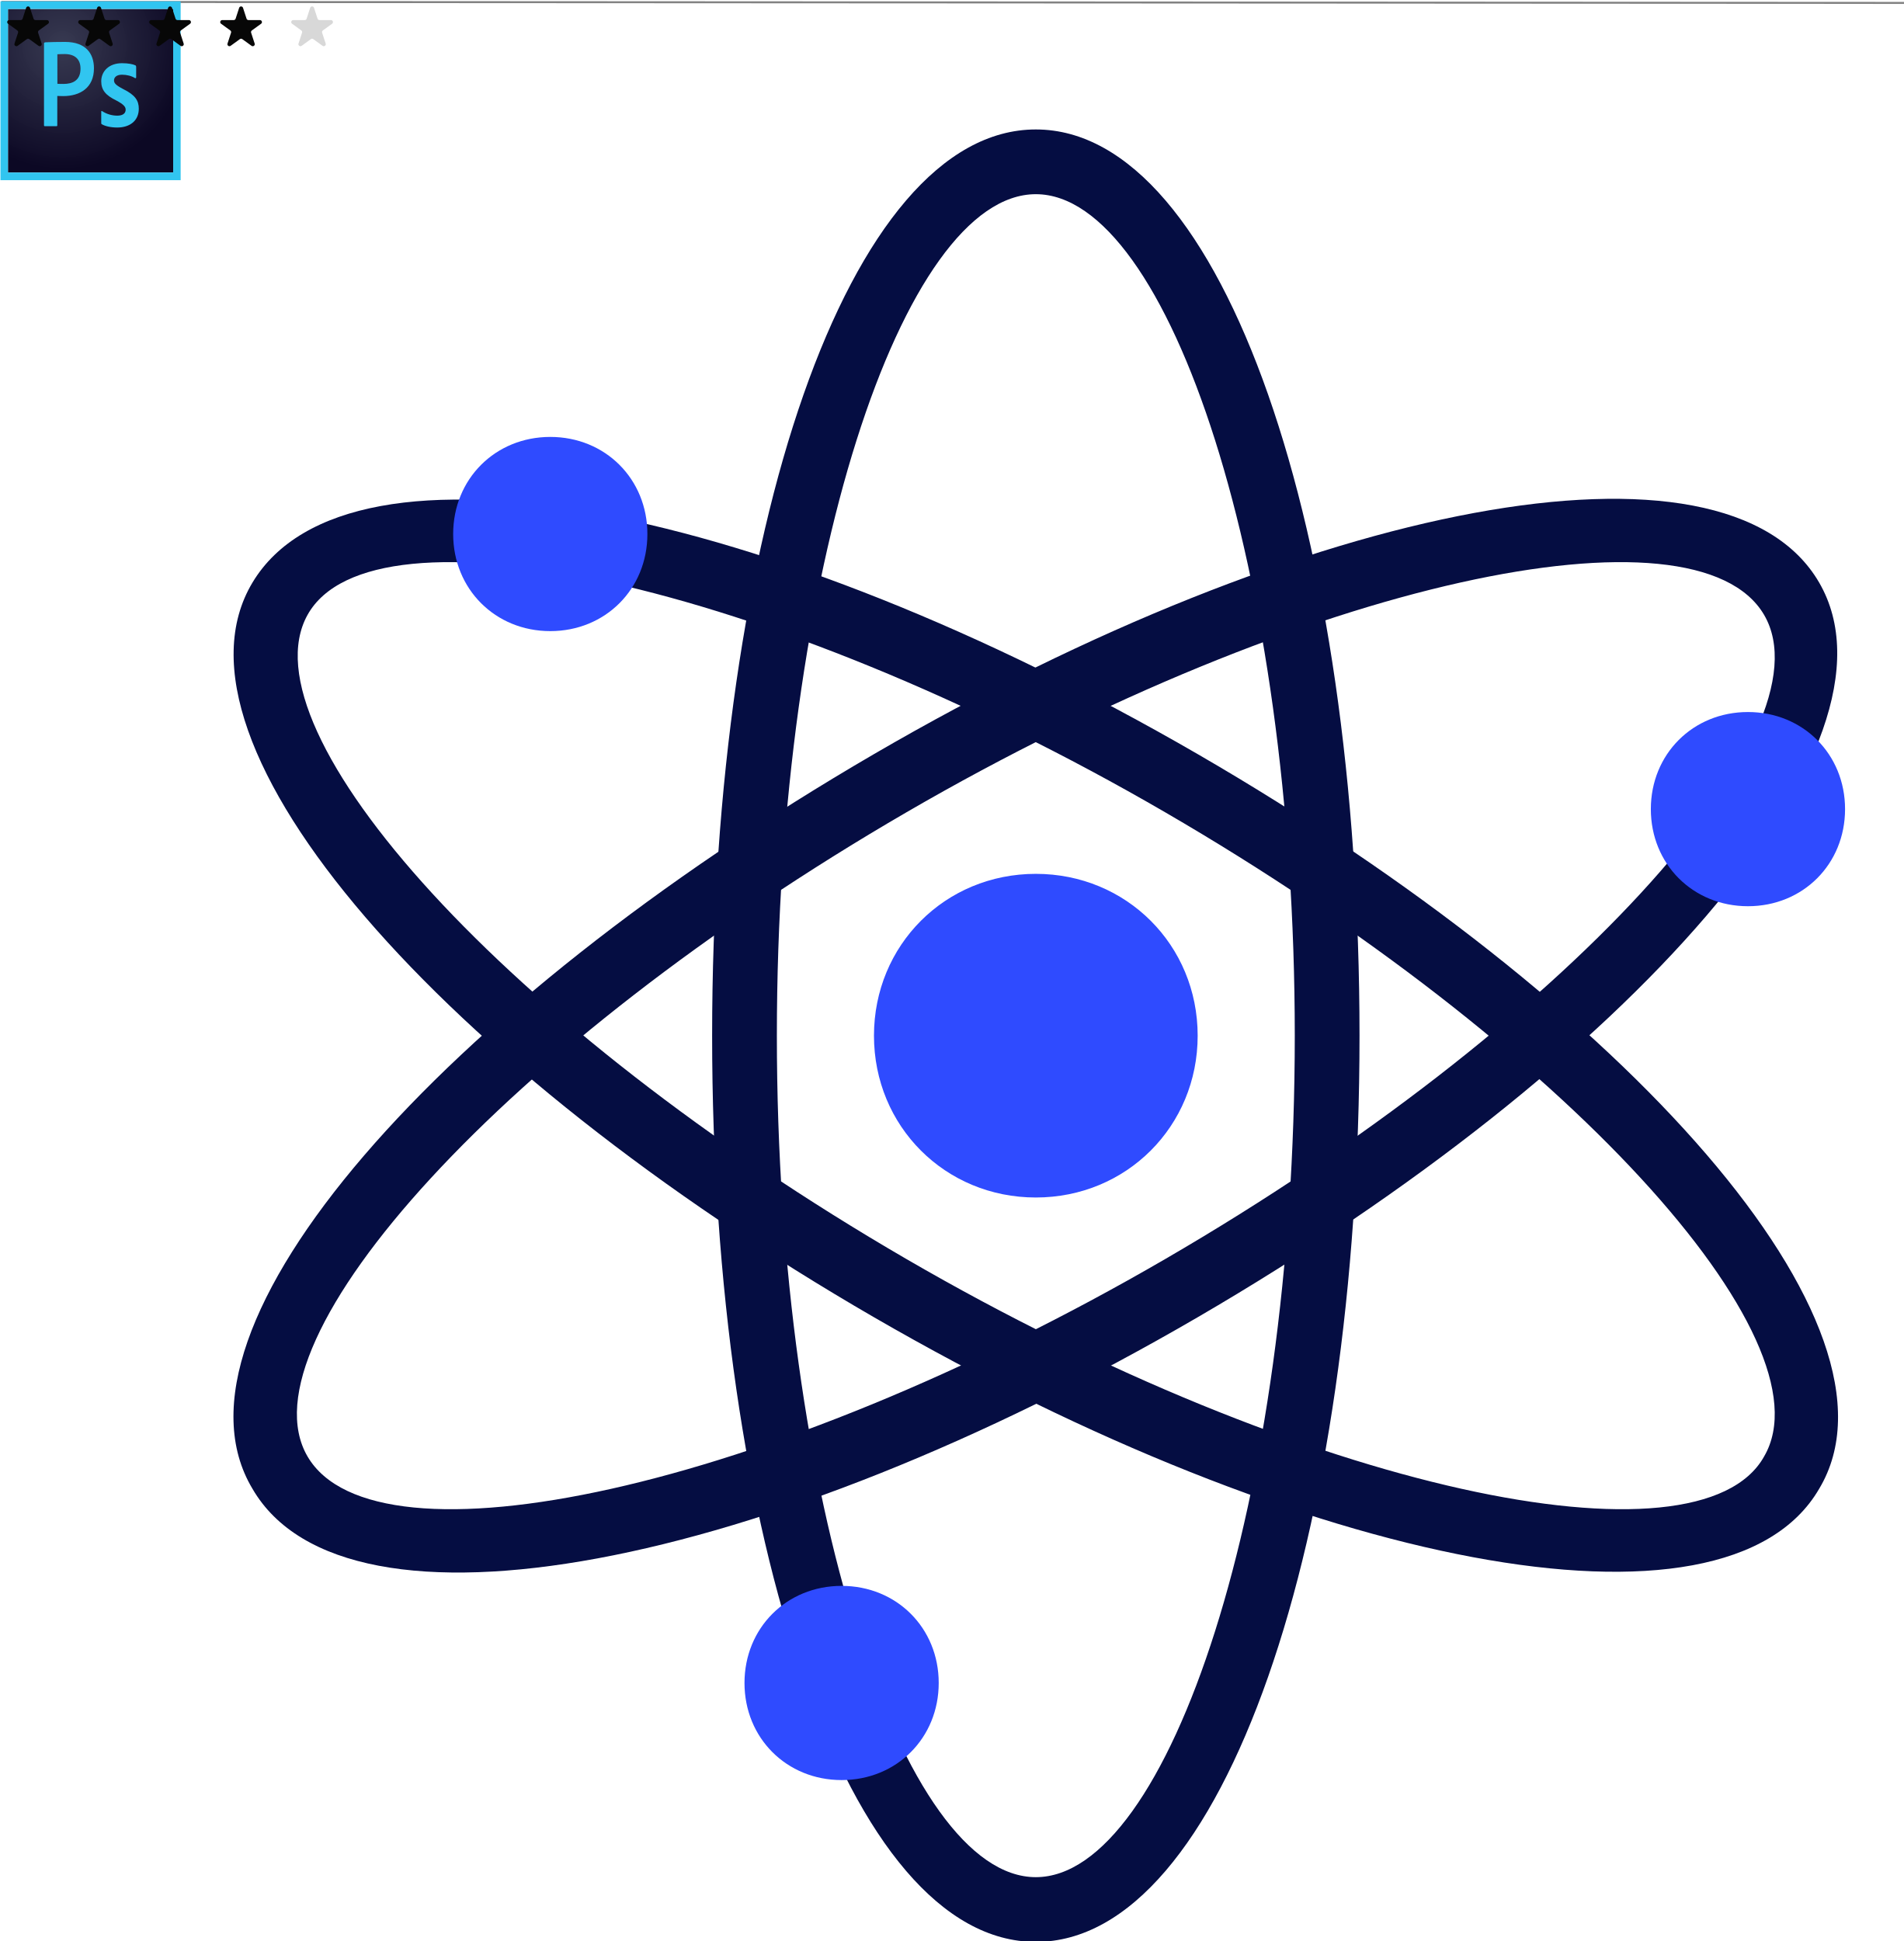
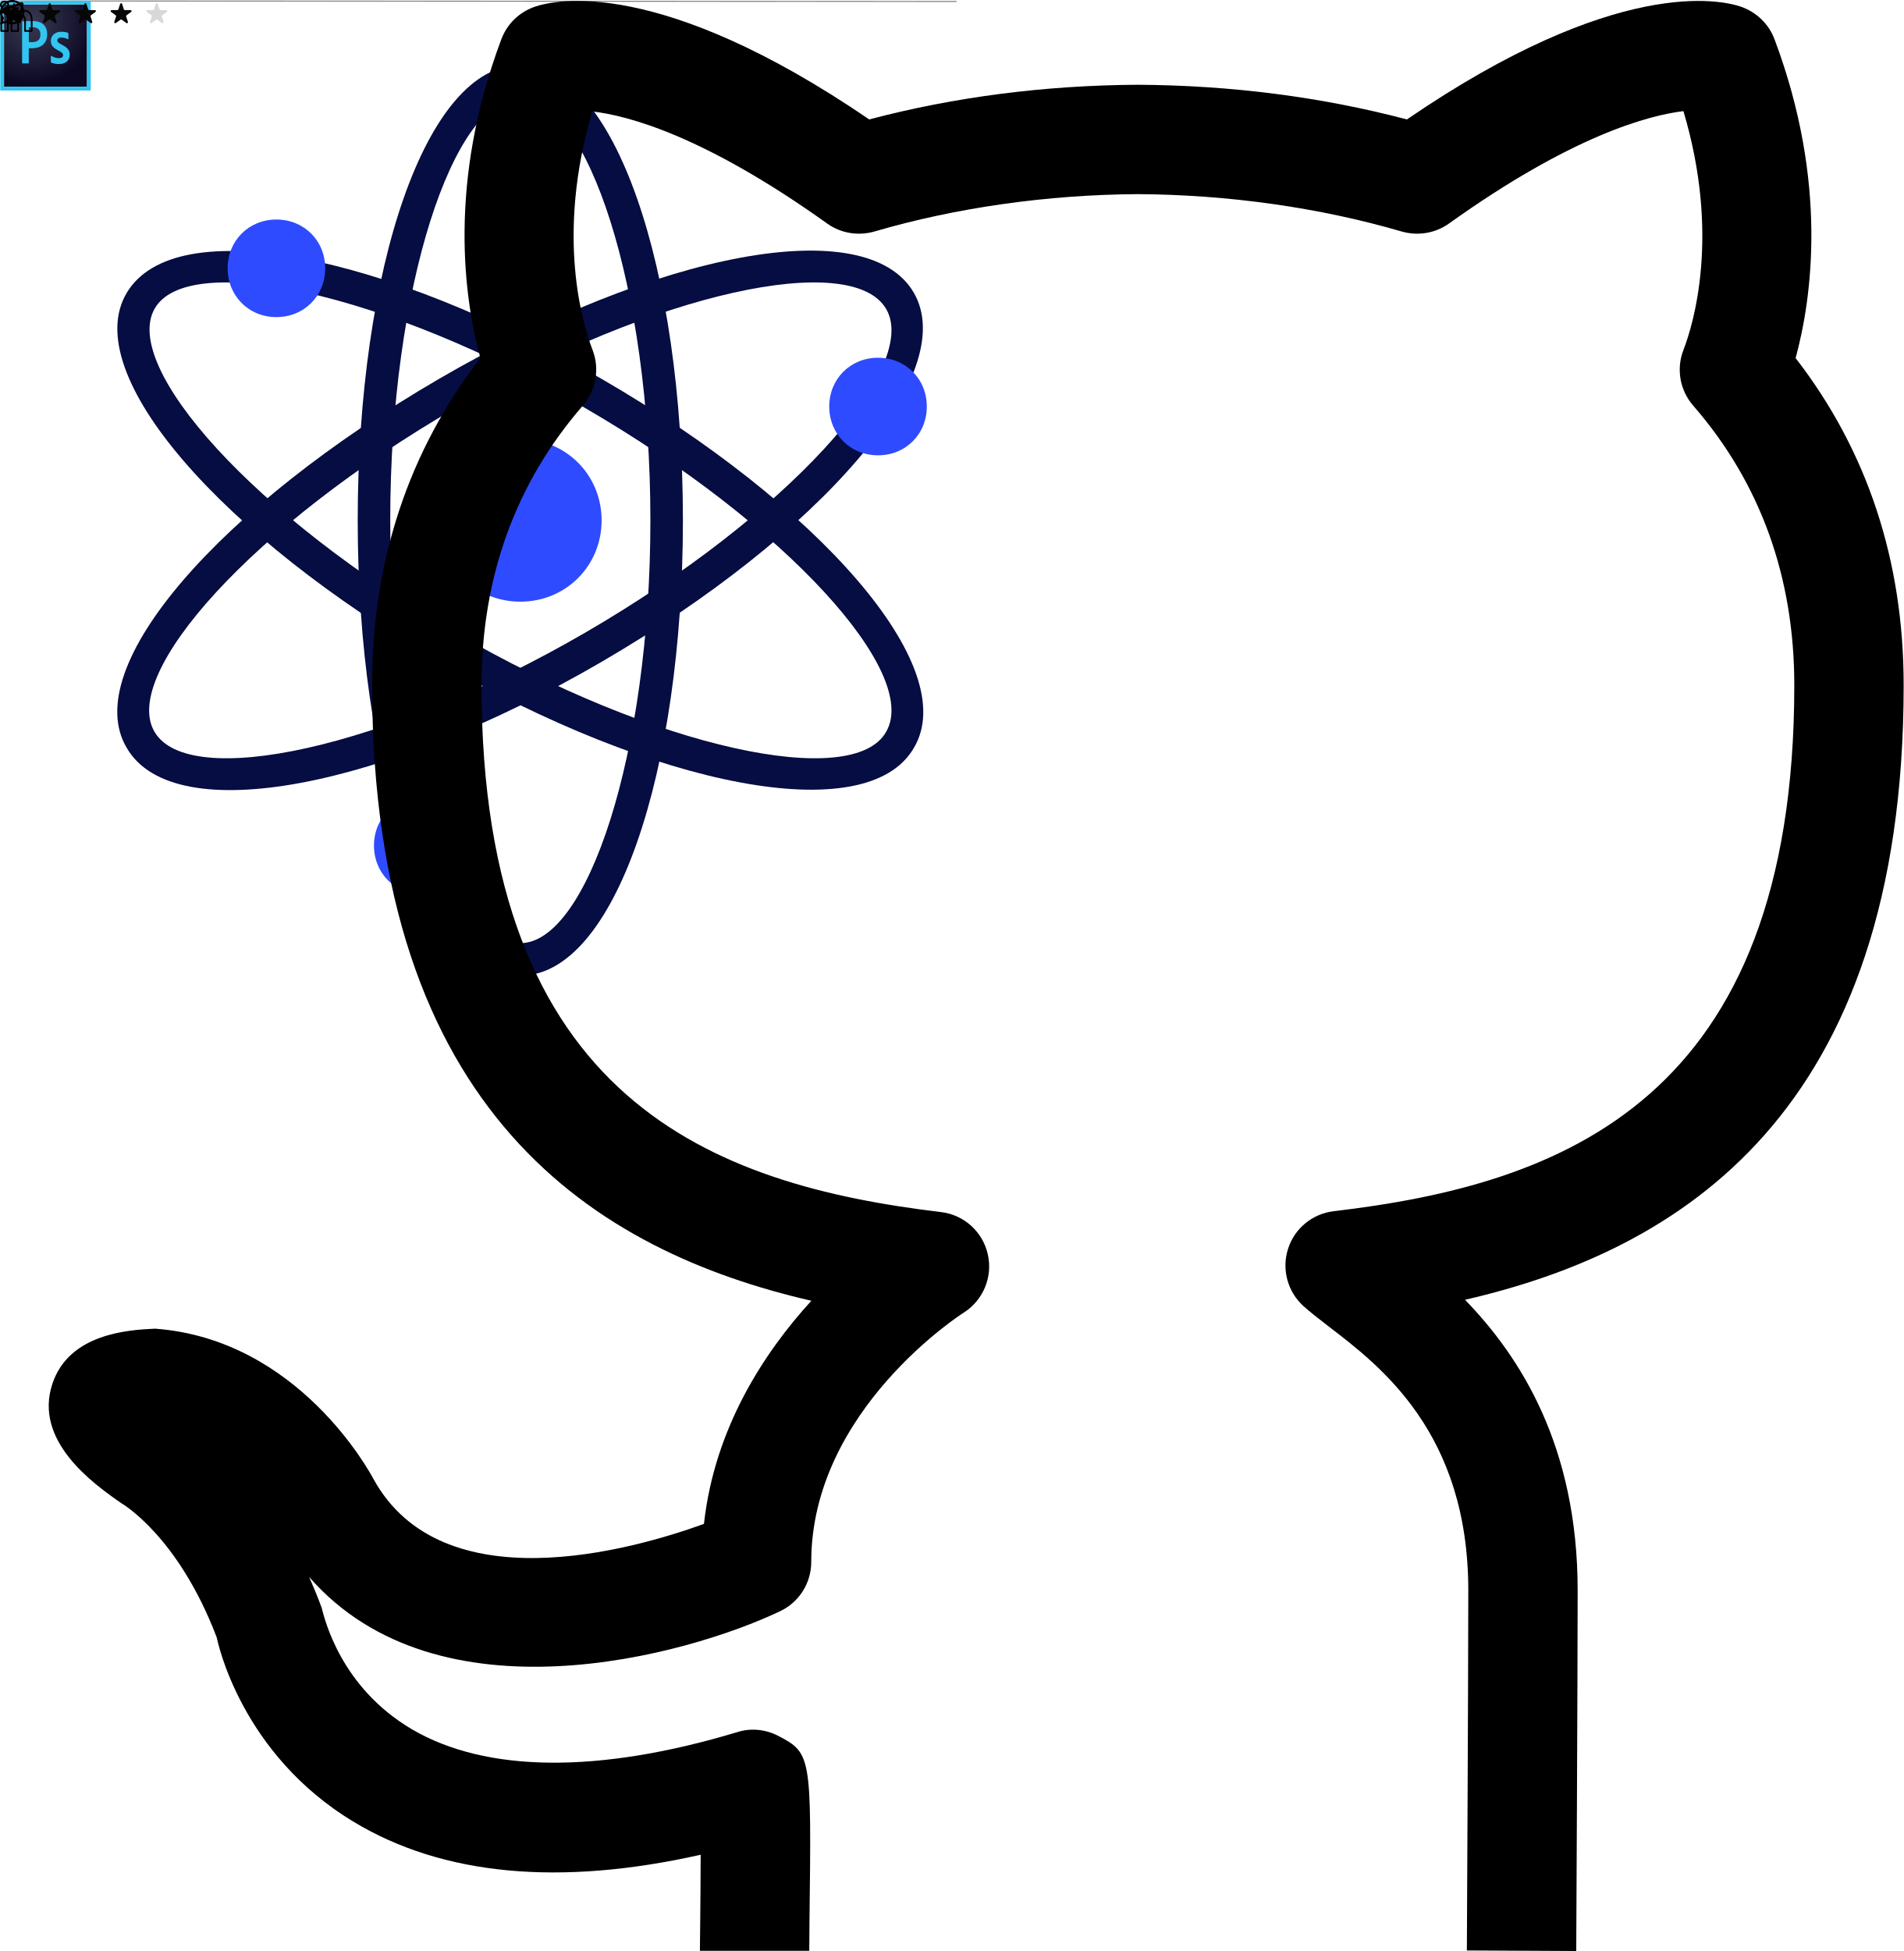
<svg xmlns="http://www.w3.org/2000/svg">
  <g id="logo">
    <path d="M512 960c-92.8 0-160-200-160-448S419.2 64 512 64s160 200 160 448-67.2 448-160 448z m0-32c65.6 0 128-185.6 128-416S577.6 96 512 96s-128 185.6-128 416 62.4 416 128 416z" fill="#050D42" />
    <path d="M124.8 736c-48-80 92.8-238.4 307.2-363.2S852.8 208 899.2 288 806.4 526.4 592 651.2 171.2 816 124.8 736z m27.2-16c33.6 57.6 225.6 17.6 424-97.6S905.6 361.6 872 304 646.4 286.4 448 401.6 118.4 662.4 152 720z" fill="#050D42" />
    <path d="M899.2 736c-46.4 80-254.4 38.4-467.2-84.8S76.8 368 124.8 288s254.4-38.4 467.2 84.8S947.2 656 899.2 736z m-27.2-16c33.6-57.6-97.6-203.2-296-318.4S184 246.4 152 304 249.6 507.2 448 622.4s392 155.2 424 97.6z" fill="#050D42" />
    <path d="M512 592c-44.8 0-80-35.2-80-80s35.2-80 80-80 80 35.2 80 80-35.2 80-80 80zM272 312c-27.2 0-48-20.8-48-48s20.8-48 48-48 48 20.8 48 48-20.8 48-48 48zM416 880c-27.2 0-48-20.8-48-48s20.8-48 48-48 48 20.8 48 48-20.8 48-48 48z m448-432c-27.2 0-48-20.8-48-48s20.8-48 48-48 48 20.8 48 48-20.8 48-48 48z" fill="#2F4BFF" />
  </g>
  <g id="menuBottom">
    <path d="M0.694 0.941L941.298 1.441" stroke="#828282" />
  </g>
  <g id="skill">
    <path d="M3.934 4.426H85.6V85.28H3.934V4.426Z" fill="url(#paint0_radial_6_7747)" />
    <path d="M3.934 4.426H85.599V85.28H3.934V4.426ZM0.221 89.06H89.294V0.646H0.221V89.06ZM60.288 36.931C57.36 36.931 56.361 38.439 56.361 39.693C56.361 41.056 57.021 42 60.966 44.072C66.785 46.943 68.606 49.704 68.606 53.738C68.606 59.788 64.072 63.041 57.949 63.041C54.718 63.041 51.934 62.368 50.345 61.424C50.077 61.315 50.041 61.115 50.041 60.824V55.246C50.041 54.864 50.22 54.755 50.488 54.937C52.826 56.481 55.504 57.172 57.949 57.172C60.877 57.172 62.108 55.918 62.108 54.228C62.108 52.866 61.252 51.667 57.503 49.686C52.237 47.124 50.041 44.526 50.041 40.165C50.041 35.296 53.79 31.244 60.288 31.244C63.483 31.244 65.714 31.735 66.928 32.298C67.231 32.48 67.303 32.788 67.303 33.061V38.239C67.303 38.548 67.124 38.73 66.749 38.621C65.107 37.567 62.697 36.931 60.288 36.931ZM28.371 41.419C29.228 41.492 29.889 41.492 31.37 41.492C35.708 41.492 39.795 39.947 39.795 33.933C39.795 29.136 36.868 26.72 31.923 26.72C30.442 26.72 29.032 26.793 28.353 26.829L28.371 41.419ZM21.749 21.36C21.749 21.087 22.266 20.905 22.57 20.905C24.944 20.797 28.478 20.724 32.138 20.724C42.419 20.724 46.436 26.465 46.436 33.788C46.436 43.381 39.599 47.506 31.209 47.506C29.799 47.506 29.317 47.433 28.318 47.433V61.932C28.318 62.241 28.21 62.387 27.871 62.387H22.195C21.892 62.387 21.749 62.278 21.749 61.932V21.36Z" fill="#31C5F0" />
    <defs>
      <radialGradient id="paint0_radial_6_7747" cx="0" cy="0" r="1" gradientUnits="userSpaceOnUse" gradientTransform="translate(30.8385 22.5656) scale(62.0565 61.1565)">
        <stop stop-color="#34364E" stop-opacity="0.98" />
        <stop offset="1" stop-color="#0C0824" />
      </radialGradient>
    </defs>
  </g>
  <g id="grade">
    <path d="M12.925 3.86C13.225 2.94 14.527 2.94 14.827 3.86L16.578 9.234C16.712 9.646 17.096 9.924 17.529 9.924H23.189C24.159 9.924 24.561 11.165 23.776 11.734L19.201 15.049C18.85 15.303 18.703 15.756 18.837 16.168L20.586 21.535C20.886 22.456 19.832 23.223 19.048 22.655L14.463 19.332C14.113 19.079 13.639 19.079 13.289 19.332L8.704 22.655C7.919 23.223 6.866 22.456 7.166 21.535L8.915 16.168C9.049 15.756 8.902 15.303 8.551 15.049L3.976 11.734C3.191 11.165 3.593 9.924 4.562 9.924H10.223C10.656 9.924 11.04 9.646 11.174 9.234L12.925 3.86Z" fill="#070707" />
    <path d="M48.022 3.86C48.322 2.94 49.624 2.94 49.924 3.86L51.675 9.234C51.809 9.646 52.193 9.924 52.626 9.924H58.286C59.256 9.924 59.658 11.165 58.873 11.734L54.298 15.049C53.947 15.303 53.8 15.756 53.934 16.168L55.683 21.535C55.983 22.456 54.929 23.223 54.145 22.655L49.56 19.332C49.21 19.079 48.736 19.079 48.386 19.332L43.801 22.655C43.017 23.223 41.963 22.456 42.263 21.535L44.012 16.168C44.146 15.756 43.999 15.303 43.648 15.049L39.073 11.734C38.288 11.165 38.69 9.924 39.66 9.924H45.32C45.753 9.924 46.137 9.646 46.271 9.234L48.022 3.86Z" fill="#070707" />
    <path d="M83.119 3.86C83.419 2.94 84.721 2.94 85.021 3.86L86.772 9.234C86.906 9.646 87.29 9.924 87.723 9.924H93.384C94.353 9.924 94.755 11.165 93.97 11.734L89.395 15.049C89.044 15.303 88.897 15.756 89.031 16.168L90.78 21.535C91.08 22.456 90.027 23.223 89.242 22.655L84.657 19.332C84.307 19.079 83.834 19.079 83.483 19.332L78.898 22.655C78.114 23.223 77.06 22.456 77.36 21.535L79.109 16.168C79.243 15.756 79.096 15.303 78.745 15.049L74.17 11.734C73.385 11.165 73.787 9.924 74.757 9.924H80.417C80.85 9.924 81.234 9.646 81.368 9.234L83.119 3.86Z" fill="#070707" />
    <path d="M118.216 3.86C118.516 2.94 119.818 2.94 120.118 3.86L121.869 9.234C122.003 9.646 122.387 9.924 122.82 9.924H128.481C129.45 9.924 129.852 11.165 129.067 11.734L124.492 15.049C124.141 15.303 123.994 15.756 124.128 16.168L125.877 21.535C126.177 22.456 125.124 23.223 124.339 22.655L119.754 19.332C119.404 19.079 118.931 19.079 118.58 19.332L113.995 22.655C113.211 23.223 112.157 22.456 112.457 21.535L114.206 16.168C114.34 15.756 114.193 15.303 113.842 15.049L109.267 11.734C108.482 11.165 108.884 9.924 109.854 9.924H115.514C115.947 9.924 116.331 9.646 116.465 9.234L118.216 3.86Z" fill="#070707" />
    <path d="M153.314 3.86C153.613 2.94 154.915 2.94 155.215 3.86L156.966 9.234C157.1 9.646 157.484 9.924 157.917 9.924H163.578C164.547 9.924 164.95 11.165 164.165 11.734L159.59 15.049C159.238 15.303 159.091 15.756 159.226 16.168L160.974 21.535C161.274 22.456 160.221 23.223 159.437 22.655L154.851 19.332C154.501 19.079 154.028 19.079 153.678 19.332L149.092 22.655C148.308 23.223 147.255 22.456 147.555 21.535L149.303 16.168C149.438 15.756 149.291 15.303 148.939 15.049L144.364 11.734C143.579 11.165 143.982 9.924 144.951 9.924H150.612C151.045 9.924 151.428 9.646 151.562 9.234L153.314 3.86Z" fill="#D8D8D8" />
  </g>
+   <g id="WA_Logo">
+     <g>
+       <path fill-rule="evenodd" clip-rule="evenodd" d="M20.5,3.5C18.25,1.25,15.2,0,12,0C5.41,0,0,5.41,0,12c0,2.11,0.65,4.11,1.7,5.92    L0,24l6.33-1.55C8.08,23.41,10,24,12,24c6.59,0,12-5.41,12-12C24,8.81,22.76,5.76,20.5,3.5z M12,22c-1.78,0-3.48-0.59-5.01-1.49    l-0.36-0.22l-3.76,0.99l1-3.67l-0.24-0.38C2.64,15.65,2,13.88,2,12C2,6.52,6.52,2,12,2c2.65,0,5.2,1.05,7.08,2.93S22,9.35,22,12    C22,17.48,17.47,22,12,22z M17.5,14.45c-0.3-0.15-1.77-0.87-2.04-0.97c-0.27-0.1-0.47-0.15-0.67,0.15    c-0.2,0.3-0.77,0.97-0.95,1.17c-0.17,0.2-0.35,0.22-0.65,0.07c-0.3-0.15-1.26-0.46-2.4-1.48c-0.89-0.79-1.49-1.77-1.66-2.07    c-0.17-0.3-0.02-0.46,0.13-0.61c0.13-0.13,0.3-0.35,0.45-0.52s0.2-0.3,0.3-0.5c0.1-0.2,0.05-0.37-0.02-0.52    C9.91,9.02,9.31,7.55,9.06,6.95c-0.24-0.58-0.49-0.5-0.67-0.51C8.22,6.43,8.02,6.43,7.82,6.43S7.3,6.51,7.02,6.8    C6.75,7.1,5.98,7.83,5.98,9.3c0,1.47,1.07,2.89,1.22,3.09c0.15,0.2,2.11,3.22,5.1,4.51c0.71,0.31,1.27,0.49,1.7,0.63    c0.72,0.23,1.37,0.2,1.88,0.12c0.57-0.09,1.77-0.72,2.02-1.42c0.25-0.7,0.25-1.3,0.17-1.42C18,14.68,17.8,14.6,17.5,14.45z" />
+     </g>
+   </g>
+   <g id="LI_Logo">
+     <path d="M31.181 31.326h-6.501c-0.46 0-0.831-0.372-0.831-0.831v-10.469c0-3.591-1.852-3.591-2.463-3.591-1.644 0-2.343 1.298-2.57 1.858-0.107 0.252-0.157 0.68-0.157 1.279v10.929c0 0.46-0.372 0.831-0.831 0.831h-6.507c-0.22 0-0.435-0.088-0.592-0.246s-0.246-0.372-0.239-0.592c0-0.176 0.088-17.732 0-19.528-0.013-0.227 0.069-0.447 0.227-0.611s0.372-0.258 0.605-0.258h6.507c0.46 0 0.831 0.372 0.831 0.831v0.491c1.096-0.976 2.677-1.783 5.033-1.783 5.209 0 8.321 3.603 8.321 9.638v11.219c0 0.46-0.372 0.831-0.831 0.831h0zM25.512 29.663l4.844-0v-10.387c0-5.071-2.425-7.975-6.658-7.975-2.828 0-4.202 1.411-5.065 2.702-0.101 0.34-0.422 0.592-0.8 0.592h-0.044c-0.302 0-0.58-0.164-0.724-0.428-0.113-0.208-0.139-0.447-0.063-0.668v-1.745h-4.832c0.044 3.471 0 14.702-0.013 17.902h4.838v-10.091c0-0.838 0.088-1.442 0.277-1.902 0.731-1.808 2.268-2.898 4.107-2.898 2.62 0 4.126 1.915 4.126 5.254v9.644h0.006zM7.723 31.326h-6.507c-0.46 0-0.831-0.372-0.831-0.831v-19.565c0-0.46 0.372-0.831 0.831-0.831h6.507c0.46 0 0.831 0.372 0.831 0.831v19.565c0 0.46-0.372 0.831-0.831 0.831zM2.047 29.663h4.844v-17.902h-4.844v17.902zM4.472 9.090l-0.044-0c-2.564 0-4.428-1.776-4.428-4.22 0-2.438 1.896-4.214 4.517-4.214 2.576 0 4.416 1.726 4.466 4.195 0 2.463-1.896 4.239-4.51 4.239zM4.516 2.324c-1.707 0-2.854 1.027-2.854 2.551 0 1.499 1.134 2.551 2.765 2.551h0.044c1.701 0 2.847-1.027 2.847-2.551-0.032-1.543-1.134-2.551-2.803-2.551z" />
+   </g>
+   <g id="TG_Logo">
+     <path fill-rule="evenodd" clip-rule="evenodd" d="M23.112 4.494C23.43 2.945 21.907 1.657 20.432 2.227L2.342 9.216C0.695 9.853 0.621 12.157 2.225 12.898L6.165 14.716L8.038 21.275C8.136 21.615 8.406 21.879 8.749 21.968C9.092 22.057 9.457 21.958 9.707 21.707L12.594 18.82L16.637 21.853C17.811 22.733 19.502 22.092 19.797 20.655L23.112 4.494ZM3.063 11.082L21.152 4.093L17.837 20.253L13.1 16.7C12.702 16.401 12.145 16.441 11.793 16.793L10.556 18.029L10.928 15.986L18.207 8.707C18.561 8.353 18.599 7.791 18.295 7.393C17.991 6.995 17.439 6.883 17.004 7.132L6.951 12.876L3.063 11.082ZM8.177 14.479L8.783 16.602L9.016 15.321C9.053 15.121 9.149 14.937 9.293 14.793L11.513 12.573L8.177 14.479Z" />
+   </g>
+   <g id="GH_Logo">
+     <path d="M1873.256 674.212c0-122.468-35.728-230.622-106.325-321.88 15.712-57.683 32.5-171.972-20.77-313.703-5.596-15.066-17.864-26.796-33.146-32.07-19.155-6.564-122.144-30.347-328.552 110.953-84.157-22.169-172.94-33.576-264.844-34.114-91.582.538-180.366 11.945-264.306 34.114C648.689-23.68 545.7-.005 526.437 6.56c-15.282 5.165-27.55 17.003-33.146 32.177-53.162 141.623-36.374 255.912-20.555 313.594-70.704 91.582-106.54 199.629-106.54 321.88 0 422.826 221.905 557.131 432.188 605.666-46.49 50.903-95.24 125.158-105.68 219.537-71.78 26.044-257.633 78.13-325.109-44.015-3.013-5.596-73.394-137.641-215.017-148.08-25.075 1.184-84.587 4.305-101.052 54.346-18.51 55.961 39.495 97.716 67.906 117.41.538.323 55.745 31.962 93.841 132.045.969 4.628 23.783 114.72 134.951 181.55 87.492 52.731 202.319 63.493 341.252 32.284 0 23.46-.323 48.212-.43 63.386l-.324 31.101H796.34l.215-29.81c1.937-161.532 2.045-164.653-30.778-181.656-12.484-6.457-27.012-7.964-40.356-3.659-136.243 41.002-246.98 40.033-320.052-2.798-70.488-41.54-85.985-108.908-88.89-119.67-3.875-10.653-8.072-20.662-12.269-30.24 126.987 145.713 372.138 77.161 463.289 33.792 18.833-8.825 30.778-27.765 30.778-48.535 0-149.372 148.295-244.182 149.802-245.15 19.371-12.16 28.949-35.19 23.998-57.36-4.95-22.276-23.352-39.065-46.06-41.755-223.626-26.796-452.204-109.338-452.204-518.388 0-106.325 33.577-198.983 99.76-275.175 12.915-15.067 16.681-36.052 9.579-54.562-9.793-25.397-36.482-112.782-.323-234.819 35.729 4.09 110.845 24.321 231.16 110.307 13.344 9.578 30.455 12.376 46.383 7.856 80.497-23.568 170.356-36.267 259.248-36.805 89.321.538 179.073 13.237 259.786 36.805 15.927 4.52 32.93 1.722 46.382-7.856 121.176-86.631 196.4-106.433 230.73-110.63 36.482 122.145 9.793 209.745 0 235.142-7.21 18.51-3.444 39.603 9.578 54.562 66.076 75.977 99.545 168.527 99.545 275.175 0 409.157-229.115 491.161-453.173 517.527-20.985 2.475-38.634 16.896-44.984 37.02-6.456 20.017-.538 42.078 15.067 56.284 6.35 5.703 14.958 12.483 25.074 20.231 51.333 39.28 137.211 105.034 137.211 259.571 0 85.448-1.399 354.273-1.399 354.273l107.617.539s1.399-269.257 1.399-354.812c0-141.838-56.499-229.976-110.845-285.937 210.39-48.427 431.65-182.517 431.65-604.696" fill-rule="evenodd" />
+   </g>
</svg>
